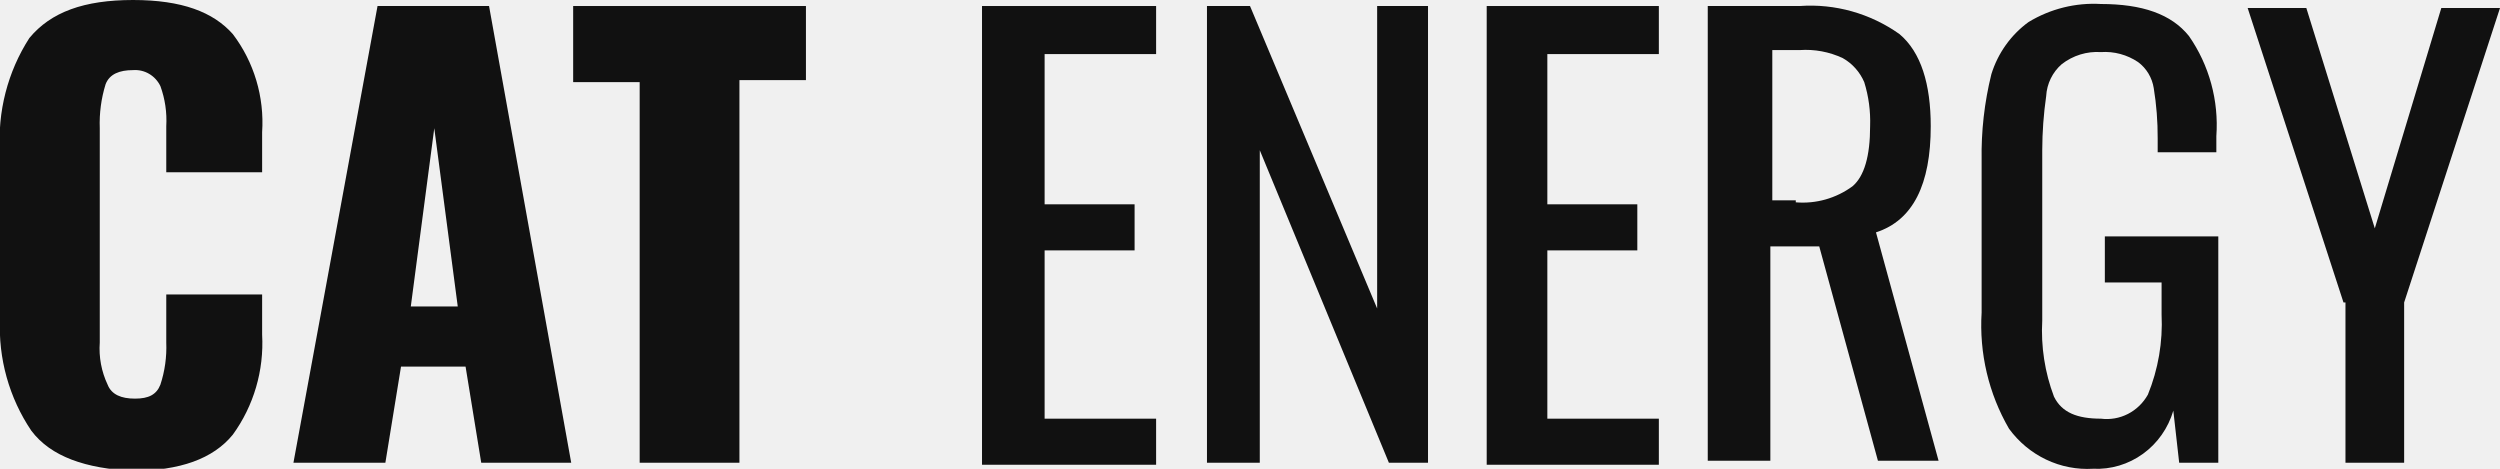
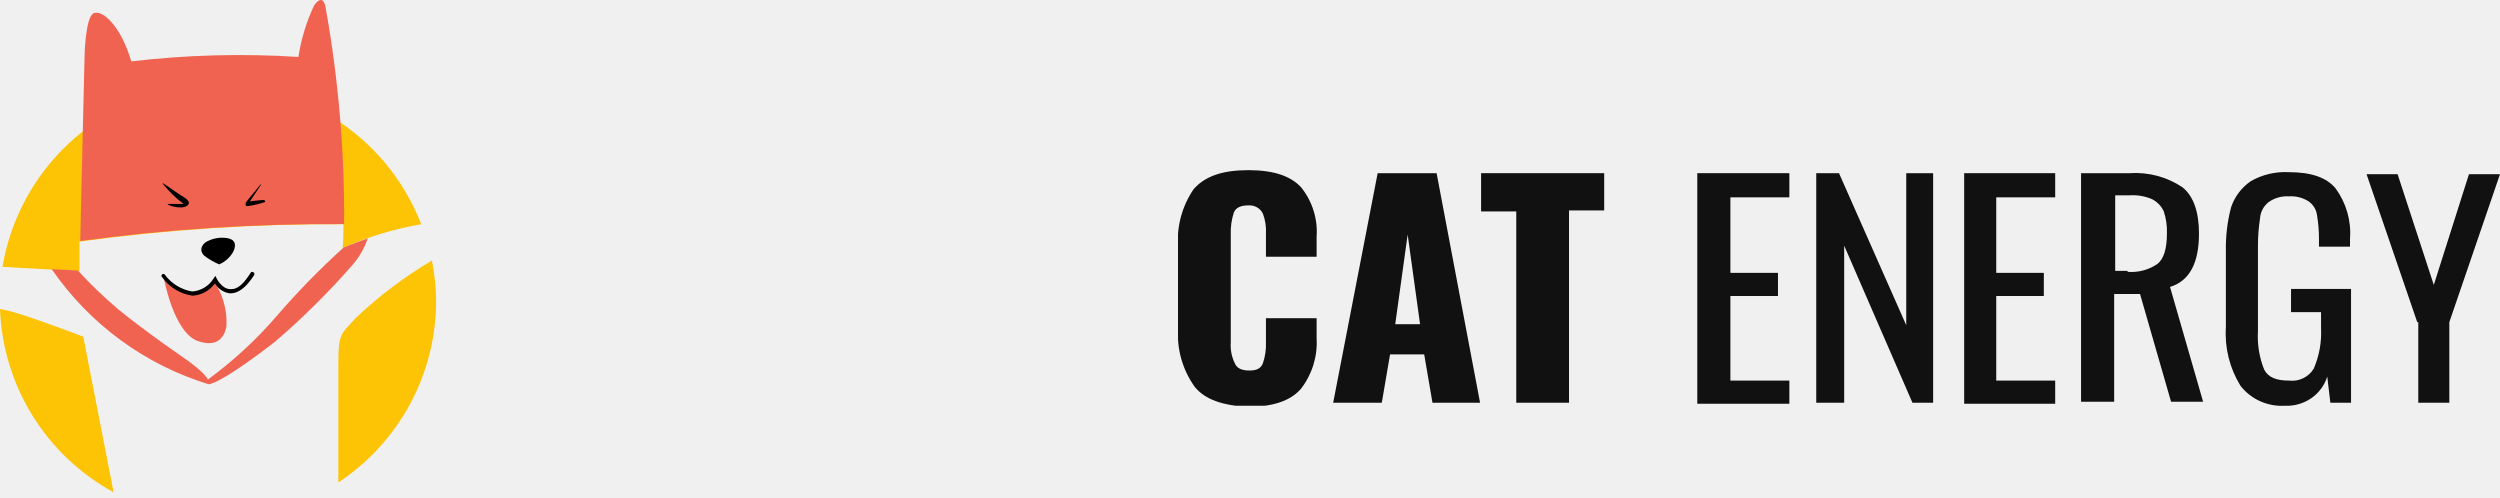
- <svg xmlns="http://www.w3.org/2000/svg" width="128" height="24" viewBox="0 0 128 24" fill="none">
-   <g clip-path="url(#clip0_135_3260)">
-     <path d="M1.603 22.051C0.468 20.368 -0.095 18.35 3.016e-05 16.308V7.795C-0.137 5.73 0.39 3.677 1.502 1.949C2.604 0.615 4.307 0 6.811 0C9.315 0 10.917 0.615 11.919 1.744C13.006 3.173 13.541 4.962 13.421 6.769V8.821H8.513V6.462C8.553 5.764 8.451 5.065 8.213 4.41C8.086 4.146 7.884 3.926 7.634 3.78C7.385 3.634 7.098 3.568 6.811 3.59C6.11 3.59 5.609 3.795 5.408 4.308C5.182 5.036 5.08 5.8 5.108 6.564V17.538C5.055 18.28 5.193 19.023 5.509 19.692C5.709 20.205 6.21 20.41 6.911 20.41C7.612 20.41 8.013 20.205 8.213 19.692C8.441 18.999 8.542 18.269 8.513 17.538V15.077H13.421V17.128C13.523 18.965 12.991 20.78 11.919 22.256C10.917 23.487 9.214 24.103 6.811 24.103C4.407 24 2.604 23.385 1.603 22.051Z" fill="#111111" />
-     <path d="M19.33 0.308H25.039L29.246 23.692H24.639L23.837 18.769H20.532L19.731 23.692H15.024L19.33 0.308ZM23.437 15.692L22.235 6.564L21.033 15.692H23.437Z" fill="#111111" />
-     <path d="M32.751 4.205H29.346V0.308H41.264V4.102H37.859V23.692H32.751V4.205Z" fill="#111111" />
-     <path d="M50.379 0.308H59.193V2.769H53.484V10.461H58.091V12.82H53.484V21.436H59.193V23.795H50.279V0.308H50.379Z" fill="#111111" />
-     <path d="M61.797 0.308H64L70.51 15.795V0.308H73.114V23.692H71.111L64.501 7.692V23.692H61.797V0.308Z" fill="#111111" />
-     <path d="M76.119 0.308H84.933V2.769H79.224V10.461H83.831V12.82H79.224V21.436H84.933V23.795H76.119V0.308Z" fill="#111111" />
-     <path d="M87.537 0.308H92.144C93.956 0.179 95.757 0.686 97.252 1.744C98.354 2.667 98.854 4.308 98.854 6.461C98.854 9.436 97.953 11.282 96.05 11.897L99.255 23.59H96.15L93.145 12.615H90.642V23.59H87.437V0.308H87.537ZM91.944 10.359C92.976 10.446 94.005 10.155 94.848 9.538C95.449 9.026 95.75 8 95.75 6.461C95.777 5.697 95.676 4.934 95.449 4.205C95.224 3.682 94.837 3.25 94.347 2.974C93.658 2.652 92.9 2.511 92.144 2.564H90.742V10.256H91.944V10.359Z" fill="#111111" />
-     <path d="M102.861 21.949C101.82 20.155 101.331 18.082 101.459 16V8.205C101.434 6.719 101.602 5.236 101.959 3.795C102.294 2.718 102.962 1.782 103.862 1.128C104.981 0.45 106.271 0.129 107.568 0.205C109.671 0.205 111.174 0.718 112.075 1.846C113.112 3.336 113.608 5.15 113.477 6.974V7.795H110.473V7.077C110.477 6.218 110.41 5.36 110.272 4.513C110.188 3.977 109.9 3.498 109.471 3.179C108.908 2.801 108.24 2.621 107.568 2.667C106.85 2.619 106.139 2.838 105.565 3.282C105.329 3.485 105.137 3.736 104.999 4.018C104.861 4.3 104.781 4.608 104.764 4.923C104.632 5.84 104.565 6.765 104.563 7.692V16.41C104.49 17.738 104.694 19.067 105.164 20.308C105.565 21.128 106.366 21.436 107.568 21.436C108.043 21.496 108.524 21.412 108.952 21.193C109.38 20.974 109.734 20.63 109.972 20.205C110.501 18.908 110.741 17.506 110.673 16.102V14.461H107.768V12.102H113.577V23.692H111.574L111.274 21.026C111.011 21.919 110.465 22.698 109.72 23.236C108.976 23.775 108.078 24.044 107.167 24C106.34 24.05 105.513 23.889 104.761 23.53C104.01 23.172 103.357 22.629 102.861 21.949Z" fill="#111111" />
-     <path d="M119.987 15.487L115.08 0.41H118.084L121.59 11.692L124.995 0.41H128L123.092 15.487V23.692H120.088V15.487H119.987Z" fill="#111111" />
+ <svg xmlns="http://www.w3.org/2000/svg" width="191" height="38" viewBox="0 0 191 38" fill="none">
+   <g clip-path="url(#clip0_64525_417)">
+     <path d="M6.07 20.72V18.46C12.754 17.542 19.494 17.098 26.24 17.13C26.24 17.73 26.24 18.34 26.18 18.95C28.098 18.099 30.113 17.488 32.18 17.13C30.863 13.722 28.462 10.841 25.347 8.931C22.232 7.021 18.576 6.186 14.941 6.557C11.306 6.927 7.894 8.482 5.229 10.981C2.563 13.48 0.793 16.786 0.19 20.39L6.07 20.72Z" fill="#FDC305" />
+     <path d="M27.24 24.23C26.08 25.51 25.85 25.43 25.85 27.68C25.85 28.59 25.85 32.58 25.85 36.86C28.142 35.346 30.024 33.288 31.328 30.869C32.632 28.451 33.316 25.747 33.32 23C33.307 21.959 33.2 20.922 33 19.9C30.928 21.13 28.997 22.581 27.24 24.23Z" fill="#FDC305" />
+     <path d="M6.36 25.72C6.36 25.72 2.57 24.28 1.17 23.89C0.787 23.769 0.396 23.676 0 23.61C0.108 26.496 0.966 29.304 2.487 31.759C4.009 34.213 6.143 36.23 8.68 37.61L6.36 25.72Z" fill="#FDC305" />
+     <path d="M26.29 17.12C26.331 11.599 25.862 6.085 24.89 0.65C24.89 0.65 24.75 -0.64 24 0.41C23.411 1.658 23.007 2.985 22.8 4.35C18.542 4.076 14.268 4.19 10.03 4.69C9.24 2 7.85 0.75 7.18 1C6.51 1.25 6.46 4.31 6.46 4.31L6.13 18.41C12.811 17.506 19.548 17.075 26.29 17.12Z" fill="#F06351" />
+     <path d="M12.41 14C12.41 13.91 13.41 14.68 13.82 14.92C14.23 15.16 14.43 15.34 14.43 15.51C14.43 15.68 14.16 15.85 13.8 15.85C13.44 15.85 12.89 15.73 12.8 15.58H13.74H14.03C13.421 15.129 12.876 14.598 12.41 14Z" fill="black" />
+     <path d="M19.89 14.11L18.8 15.44C18.8 15.5 18.63 15.79 18.98 15.74C19.394 15.678 19.802 15.581 20.2 15.45C20.31 15.45 20.27 15.26 20.09 15.28C19.91 15.3 19.4 15.33 19.09 15.39L19.93 14.13C19.93 14.13 20 14 19.89 14.11Z" fill="black" />
+     <path d="M16.75 20.2C17.213 19.996 17.597 19.644 17.84 19.2C18.12 18.55 17.84 18.29 17.4 18.2C16.798 18.09 16.177 18.212 15.66 18.54C15.27 18.9 15.32 19.26 15.61 19.54C15.961 19.806 16.344 20.028 16.75 20.2Z" fill="black" />
+     <path d="M16.35 21.45C16.238 21.678 16.082 21.883 15.89 22.05C15.605 22.279 15.255 22.412 14.89 22.43C14.364 22.472 13.841 22.319 13.42 22C13.222 21.881 13.044 21.732 12.89 21.56C12.79 21.449 12.667 21.36 12.53 21.3C12.53 21.3 13.28 25.4 15.1 26.05C16.92 26.7 17.24 25.3 17.3 24.92C17.36 23.785 17.074 22.659 16.48 21.69C16.46 21.38 16.45 21.58 16.35 21.45Z" fill="#F06351" />
+     <path d="M14.71 22.59C14.245 22.525 13.799 22.365 13.398 22.121C12.998 21.877 12.651 21.553 12.38 21.17C12.367 21.157 12.356 21.141 12.349 21.124C12.342 21.107 12.338 21.089 12.338 21.07C12.338 21.051 12.342 21.033 12.349 21.016C12.356 20.999 12.367 20.983 12.38 20.97C12.393 20.957 12.409 20.946 12.426 20.939C12.443 20.932 12.461 20.928 12.48 20.928C12.499 20.928 12.517 20.932 12.534 20.939C12.551 20.946 12.567 20.957 12.58 20.97C13.085 21.664 13.843 22.131 14.69 22.27C15.022 22.245 15.343 22.141 15.626 21.967C15.91 21.793 16.148 21.554 16.32 21.27L16.46 21.08L16.56 21.29C16.56 21.29 16.93 22.05 17.56 22.09C18.19 22.13 18.61 21.68 19.17 20.81C19.183 20.797 19.199 20.786 19.216 20.779C19.233 20.772 19.251 20.768 19.27 20.768C19.289 20.768 19.307 20.772 19.324 20.779C19.341 20.786 19.357 20.797 19.37 20.81C19.402 20.831 19.425 20.863 19.435 20.9C19.444 20.937 19.439 20.977 19.42 21.01C18.78 22.01 18.15 22.45 17.54 22.41C17.308 22.376 17.087 22.29 16.893 22.159C16.699 22.027 16.537 21.853 16.42 21.65C16.223 21.924 15.968 22.151 15.672 22.314C15.376 22.477 15.047 22.571 14.71 22.59Z" fill="black" />
+     <path d="M26.24 18.92C24.445 20.544 22.751 22.277 21.17 24.11C19.599 25.936 17.824 27.577 15.88 29C15.66 28.47 14.26 27.49 14.26 27.49C14.26 27.49 11.13 25.35 9.08 23.67C7.974 22.737 6.929 21.735 5.95 20.67L3.95 20.56C6.84 24.765 11.07 27.868 15.95 29.36C16.81 29.22 19.22 27.5 21.02 26.1C23.139 24.282 25.124 22.313 26.96 20.21C27.462 19.621 27.849 18.942 28.1 18.21C27 18.6 26.24 18.92 26.24 18.92Z" fill="#F06351" />
+   </g>
+   <g clip-path="url(#clip1_64525_417)">
+     <path d="M91.264 29.538C90.37 28.276 89.925 26.763 90 25.231V18.846C89.892 17.298 90.308 15.758 91.186 14.461C92.055 13.461 93.398 13 95.374 13C97.35 13 98.614 13.461 99.404 14.308C100.263 15.379 100.685 16.721 100.59 18.077V19.615H96.718V17.846C96.749 17.323 96.668 16.799 96.48 16.308C96.38 16.109 96.221 15.945 96.024 15.835C95.827 15.726 95.6 15.676 95.374 15.692C94.821 15.692 94.426 15.846 94.268 16.231C94.089 16.777 94.009 17.35 94.031 17.923V26.154C93.989 26.71 94.098 27.267 94.347 27.769C94.505 28.154 94.9 28.308 95.453 28.308C96.006 28.308 96.322 28.154 96.48 27.769C96.66 27.249 96.74 26.702 96.718 26.154V24.308H100.59V25.846C100.67 27.224 100.251 28.585 99.404 29.692C98.614 30.615 97.271 31.077 95.374 31.077C93.477 31 92.055 30.538 91.264 29.538Z" fill="#111111" />
+     <path d="M105.253 13.231H109.757L113.077 30.769H109.441L108.809 27.077H106.201L105.569 30.769H101.854L105.253 13.231ZM108.493 24.769L107.545 17.923L106.596 24.769H108.493Z" fill="#111111" />
+     <path d="M115.843 16.154H113.156V13.231H122.56V16.077H119.873V30.769H115.843V16.154Z" fill="#111111" />
+     <path d="M129.752 13.231H136.707V15.077H132.202V20.846H135.837V22.615H132.202V29.077H136.707V30.846H129.673V13.231H129.752Z" fill="#111111" />
+     <path d="M138.761 13.231H140.5L145.637 24.846V13.231H147.692V30.769H146.111L140.895 18.769V30.769H138.761V13.231Z" fill="#111111" />
+     <path d="M150.063 13.231H157.017V15.077H152.513V20.846H156.148V22.615H152.513V29.077H157.017V30.846H150.063V13.231Z" fill="#111111" />
+     <path d="M159.072 13.231H162.707C164.137 13.135 165.559 13.514 166.738 14.308C167.607 15 168.002 16.231 168.002 17.846C168.002 20.077 167.291 21.462 165.79 21.923L168.318 30.692H165.869L163.498 22.462H161.522V30.692H158.993V13.231H159.072ZM162.549 20.769C163.364 20.835 164.176 20.616 164.841 20.154C165.315 19.769 165.552 19 165.552 17.846C165.574 17.273 165.494 16.7 165.315 16.154C165.137 15.762 164.832 15.437 164.446 15.231C163.902 14.989 163.304 14.884 162.707 14.923H161.601V20.692H162.549V20.769Z" fill="#111111" />
+     <path d="M171.164 29.462C170.342 28.117 169.956 26.562 170.057 25V19.154C170.038 18.039 170.17 16.927 170.452 15.846C170.717 15.039 171.244 14.337 171.954 13.846C172.836 13.338 173.854 13.097 174.878 13.154C176.538 13.154 177.723 13.539 178.434 14.385C179.252 15.502 179.644 16.862 179.541 18.231V18.846H177.17V18.308C177.173 17.663 177.12 17.02 177.012 16.385C176.945 15.983 176.718 15.623 176.379 15.385C175.935 15.101 175.408 14.966 174.878 15C174.311 14.965 173.75 15.128 173.297 15.461C173.111 15.614 172.959 15.802 172.851 16.013C172.742 16.225 172.679 16.456 172.665 16.692C172.561 17.38 172.508 18.074 172.507 18.769V25.308C172.449 26.304 172.61 27.301 172.981 28.231C173.297 28.846 173.93 29.077 174.878 29.077C175.252 29.122 175.632 29.059 175.97 28.895C176.307 28.73 176.587 28.473 176.775 28.154C177.192 27.181 177.381 26.13 177.328 25.077V23.846H175.036V22.077H179.62V30.769H178.039L177.802 28.769C177.595 29.439 177.163 30.023 176.576 30.427C175.989 30.831 175.28 31.033 174.562 31C173.909 31.037 173.256 30.916 172.663 30.648C172.07 30.379 171.555 29.972 171.164 29.462Z" fill="#111111" />
+     <path d="M184.678 24.615L180.805 13.308H183.176L185.942 21.769L188.629 13.308H191L187.128 24.615V30.769H184.757V24.615H184.678Z" fill="#111111" />
  </g>
  <defs>
-     <clipPath id="clip0_135_3260">
-       <rect width="128" height="24" fill="white" />
+     <clipPath id="clip0_64525_417">
+       <rect width="33.32" height="37.61" fill="white" />
+     </clipPath>
+     <clipPath id="clip1_64525_417">
+       <rect width="101" height="18" fill="white" transform="translate(90 13)" />
    </clipPath>
  </defs>
</svg>
